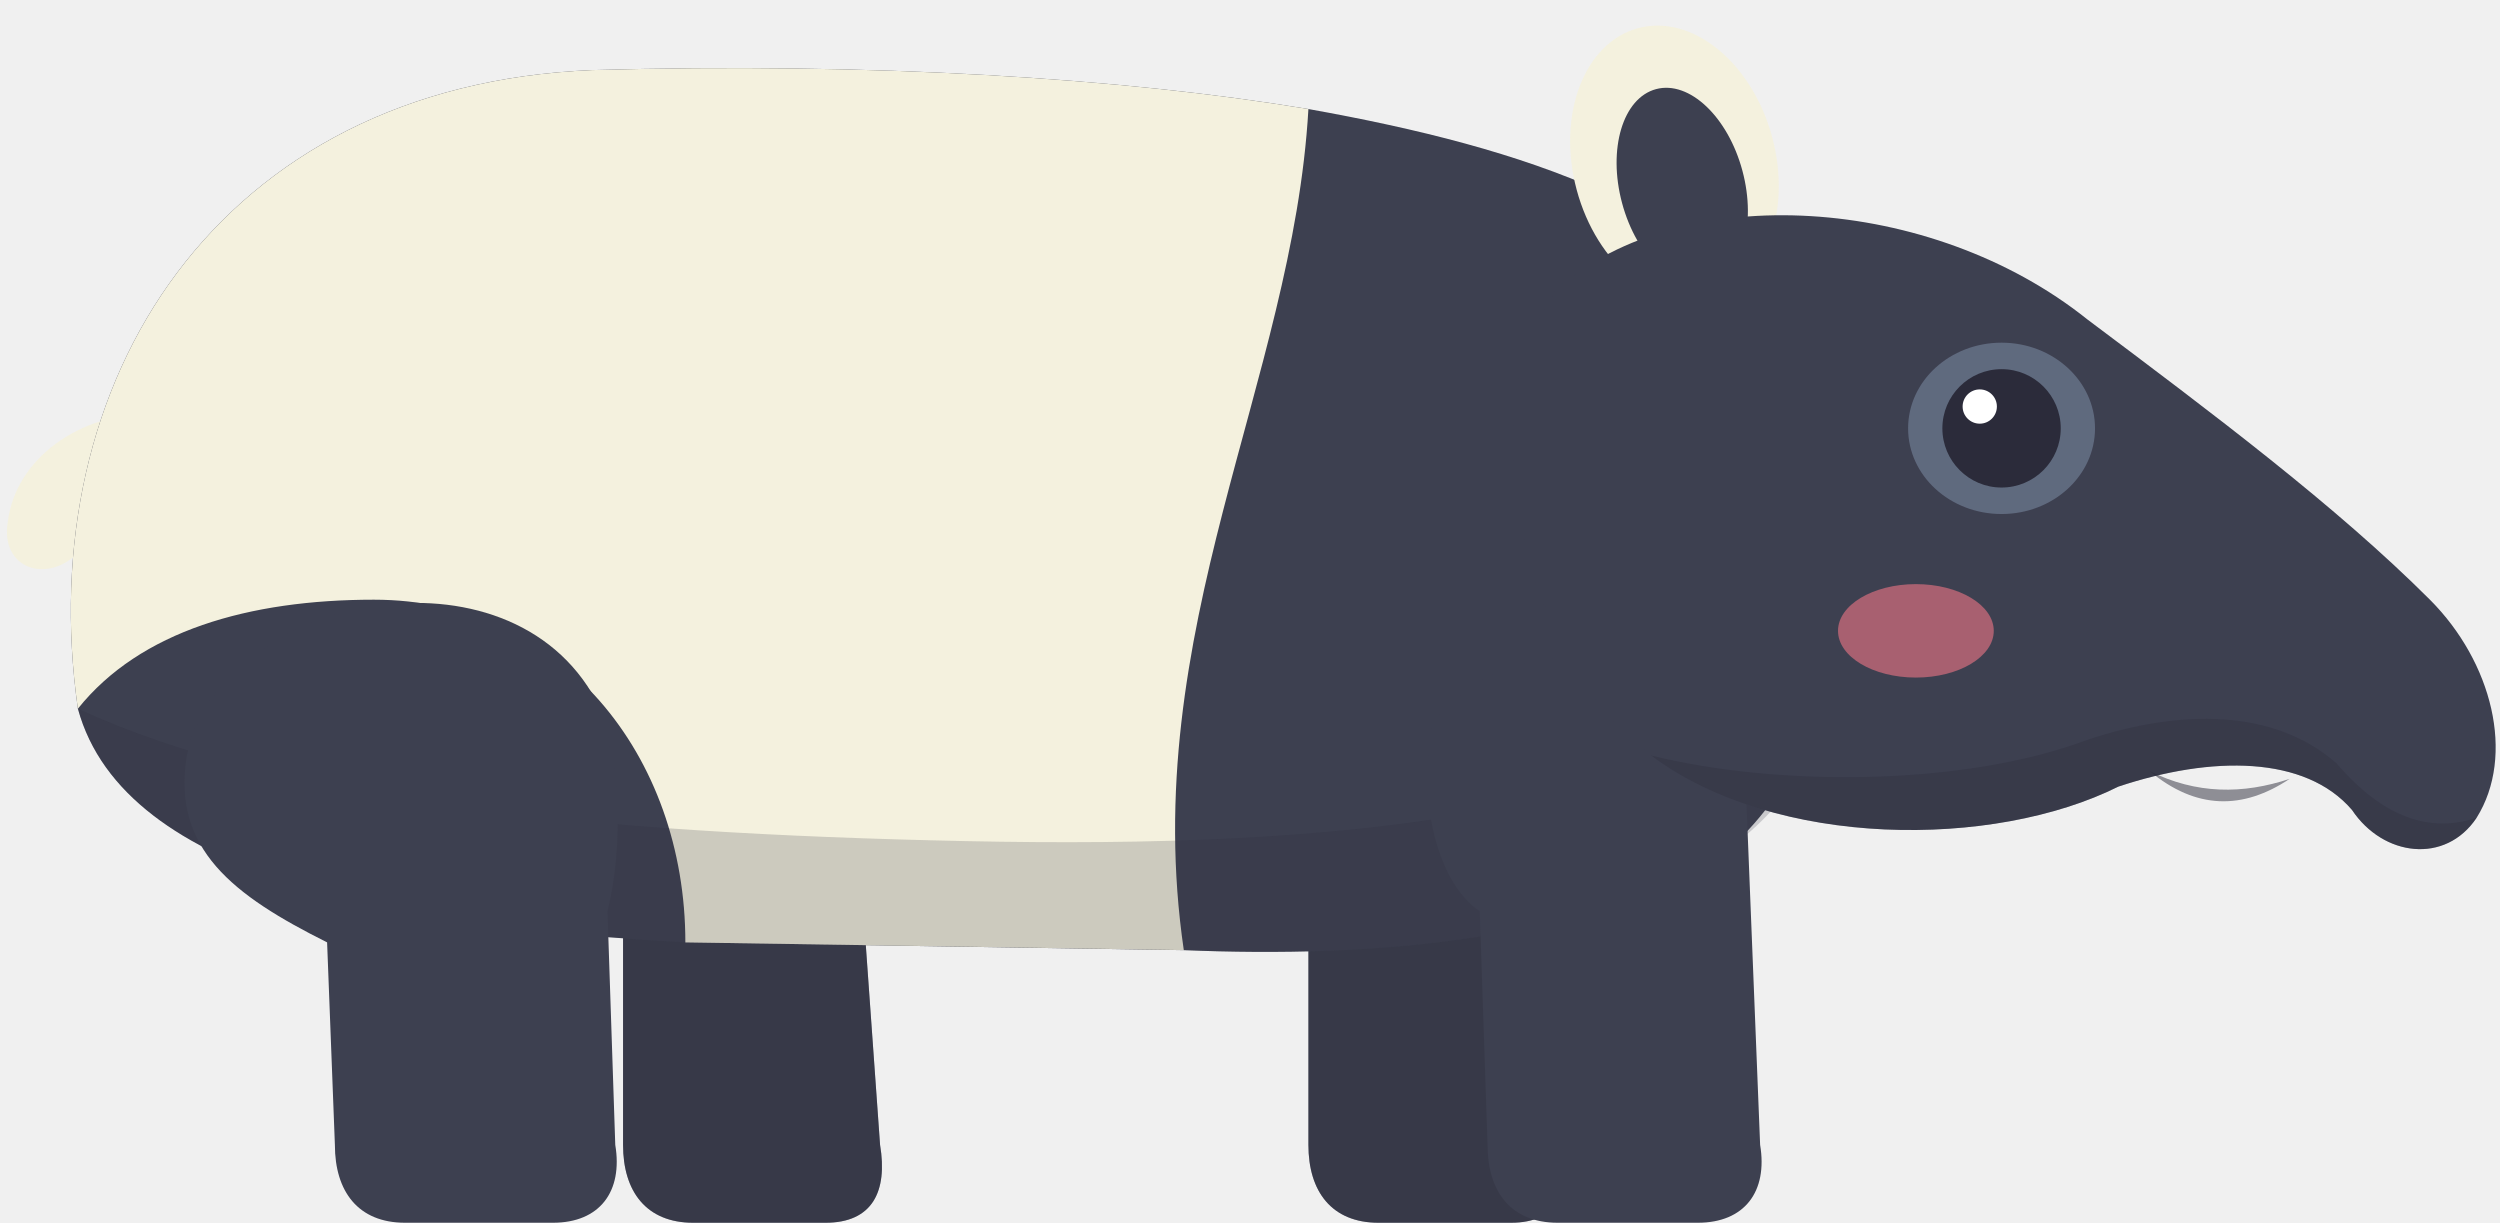
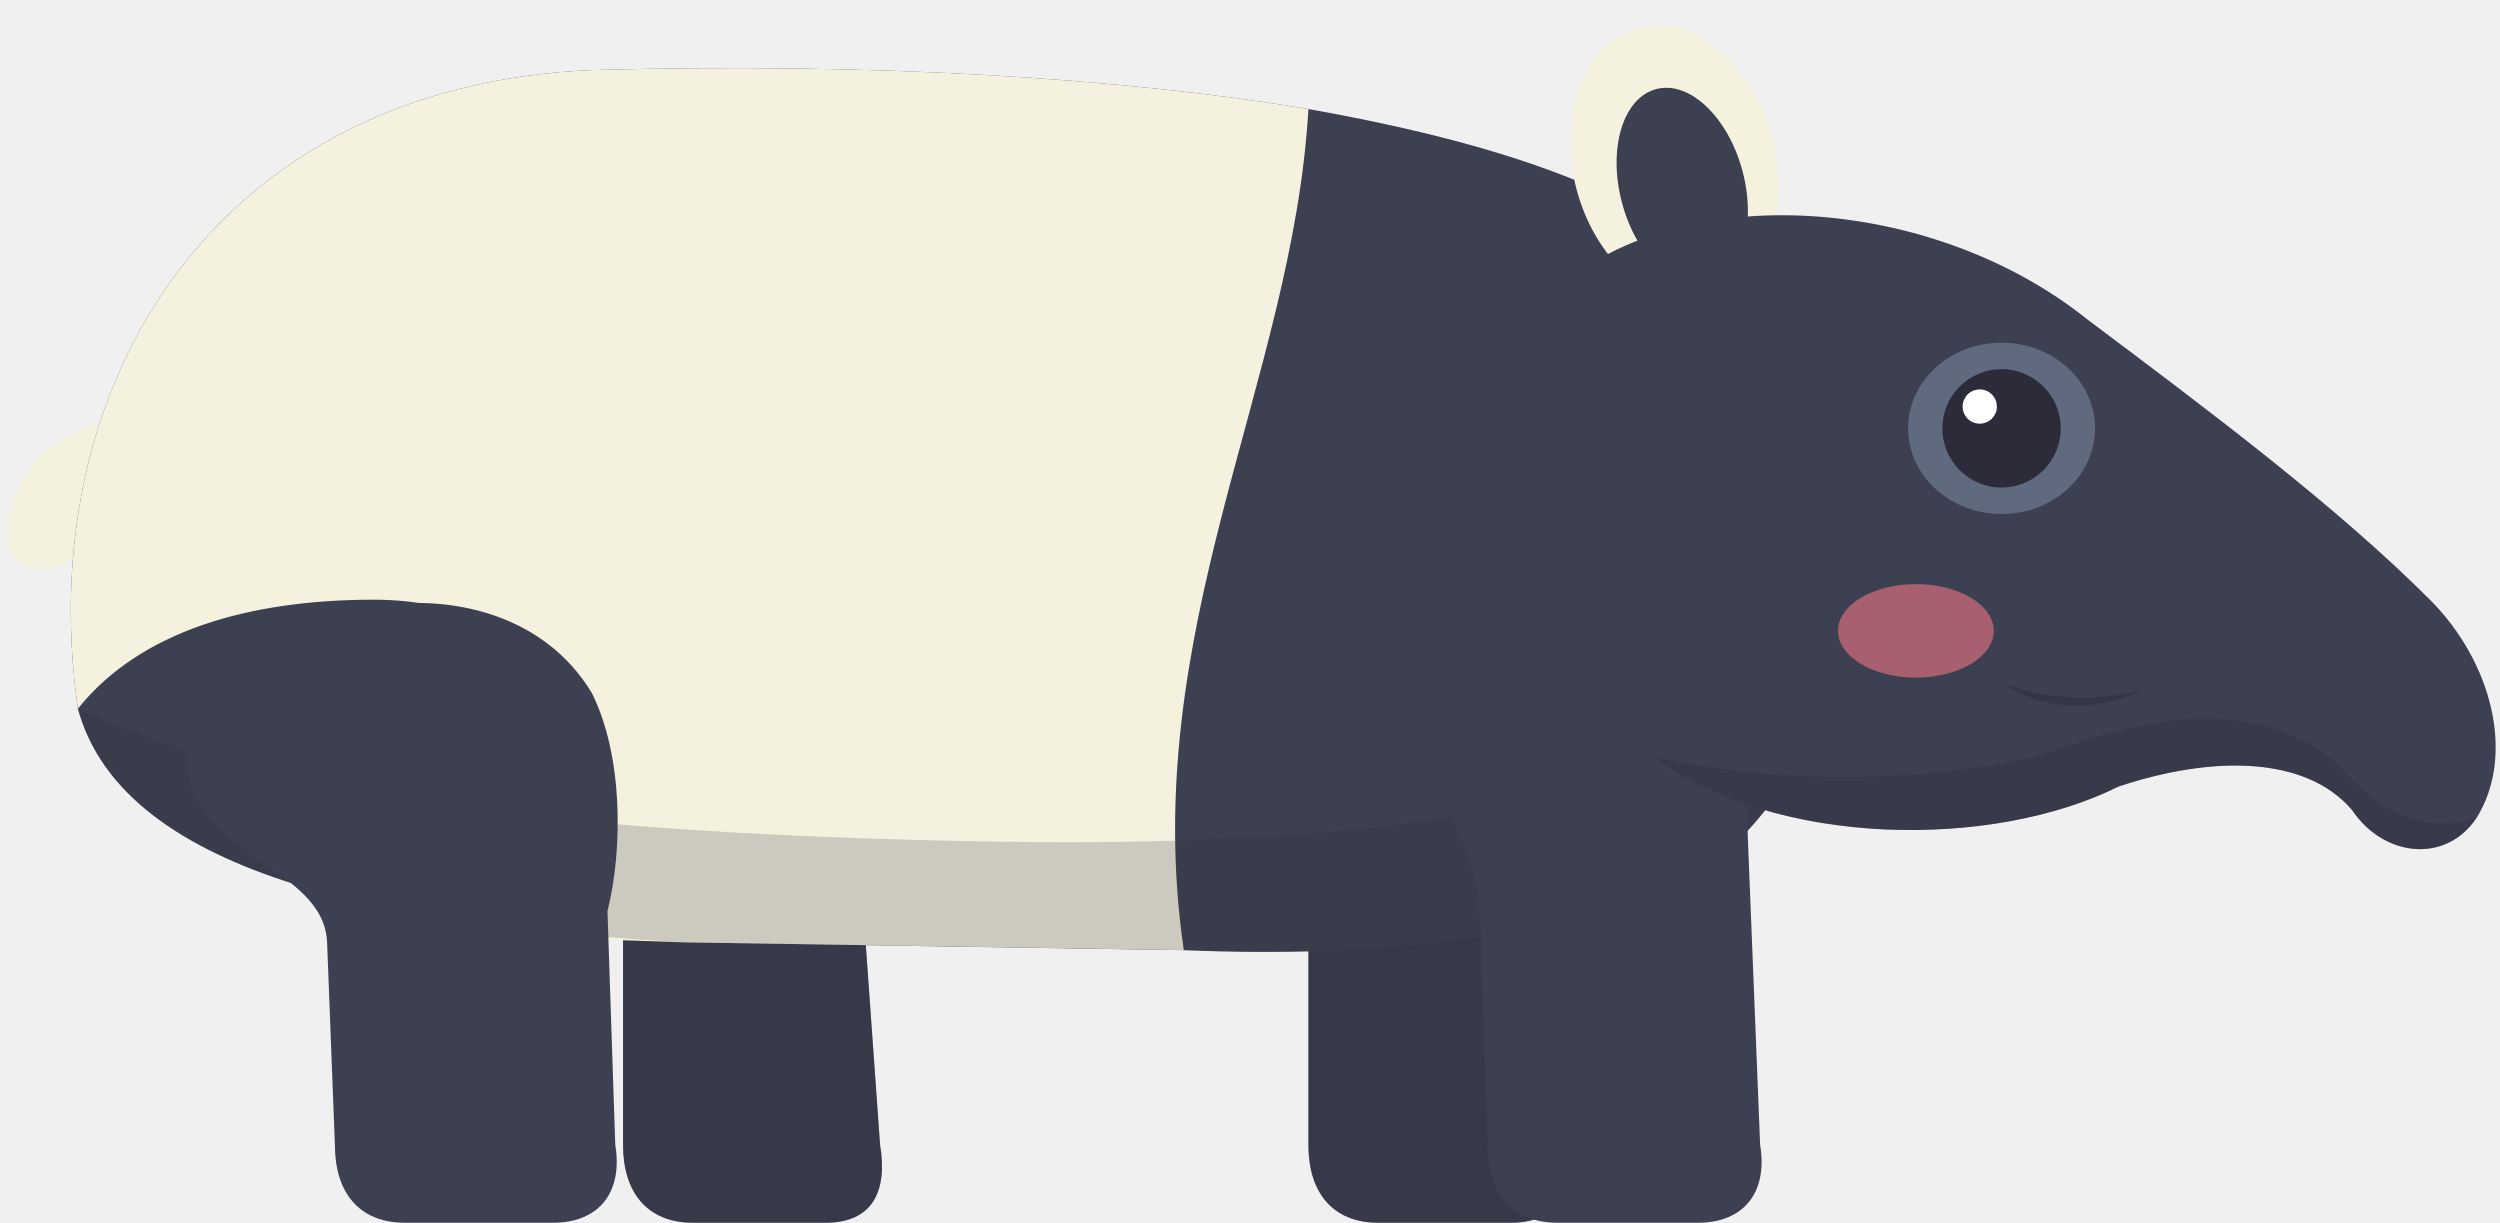
<svg xmlns="http://www.w3.org/2000/svg" viewBox="18 31.5 160.5 78.5">
  <path d="M58 86 L58 105 C58 108 59.5 110 62.5 110 L71 110 C74 110 75 108 74.5 105 L73 84 Z" fill="#3d4050" />
  <path d="M102 86 L102 105 C102 108 103.5 110 106.5 110 L115 110 C118 110 119 108 118.5 105 L117 84 Z" fill="#3d4050" />
  <path d="M58 86 L58 105 C58 108 59.5 110 62.5 110 L71 110 C74 110 75 108 74.5 105 L73 84 Z M102 86 L102 105 C102 108 103.5 110 106.5 110 L115 110 C118 110 119 108 118.5 105 L117 84 Z" fill="#2b2b3a" opacity="0.35" />
  <g class="part-tail" style="transform-box: fill-box; transform-origin: 100% 50%">
    <path d="M28 58 C 23 58, 19 61, 18.5 65 C 18 68, 21 69, 23 67 C 25 65, 27 64, 30 64 Z" fill="#f4f1de" />
  </g>
  <path d="M23 77 C 20 56, 32 37, 56 36 C 74 35.5, 90 36.5, 102 38.5 C 116 41, 128 45, 133 54 C 138 62, 138 78, 129 86 C 120 92, 106 93, 94 92.5 L 62 92 C 44 91, 26 88, 23 77 Z" fill="#3d4050" />
-   <path d="M23 77 C 20 56, 32 37, 56 36 C 74 35.5, 90 36.5, 102 38.5 C 101 56, 91 72, 94 92.5 L 62 92 C 62 80, 54 70, 42 70 C 34 70, 27 72, 23 77 Z" fill="#f4f1de" />
-   <path d="M23 77 C 26 88, 44 91, 62 92 L 94 92.5 C 106 93, 120 92, 129 86 C 133 83, 135.5 79, 136.5 74 C 124 84, 104 86, 80 85.5 C 56 85, 36 83, 23 77 Z" fill="#2b2b3a" opacity="0.2" />
-   <path d="M30 80 C 32 70, 50 66, 56 76 C 58 80, 58 86, 57 90 L 57.5 105 C 58 108, 56.5 110, 53.5 110 L 44 110 C 41 110, 39.5 108, 39.5 105 L 39 92 C 33 89, 29 86, 30 80 Z" fill="#3d4050" />
-   <path d="M110 78 C 114 72, 126 72, 130 80 L 131 105 C 131.5 108, 130 110, 127 110 L 118 110 C 115 110, 113.5 108, 113.5 105 L 113 90 C 110 88, 109 82, 110 78 Z" fill="#3d4050" />
+   <path d="M23 77 C 20 56, 32 37, 56 36 C 74 35.5, 90 36.5, 102 38.5 C 101 56, 91 72, 94 92.5 L 62 92 L 56 91.8 C 57 80, 54 70, 42 70 C 34 70, 27 72, 23 77 Z" fill="#f4f1de" />
+   <path d="M23 77 C 26 88, 44 91, 62 92 L 94 92.5 C 106 93, 120 92, 129 86 C 132.42 82.96, 134.54 78.76, 135.58 74.29 C 124 84, 104 86, 80 85.5 C 56 85, 36 83, 23 77 Z" fill="#2b2b3a" opacity="0.2" />
+   <path d="M30 80 C 32 70, 50 66, 56 76 C 58 80, 58 86, 57 90 L 57.5 105 C 58 108, 56.5 110, 53.5 110 L 44 110 C 41 110, 39.5 108, 39.5 105 L 39 92 C 38.8 87, 30 86.5, 30 80 Z" fill="#3d4050" />
+   <path d="M110 78 C 114 72, 126 72, 130 80 L 131 105 C 131.5 108, 130 110, 127 110 L 118 110 C 115 110, 113.5 108, 113.5 105 L 113 90 C 112.8 86, 110 83, 110 78 Z" fill="#3d4050" />
  <g class="part-ears" style="transform-box: fill-box; transform-origin: 50% 100%">
    <ellipse cx="125.5" cy="42" rx="6.5" ry="9" transform="rotate(-15 125.5 42)" fill="#f4f1de" />
    <ellipse cx="126" cy="43.5" rx="4" ry="6.5" transform="rotate(-15 126 43.5)" fill="#3d4050" />
  </g>
  <path d="M118 50 C 126 43, 142 44, 152 52 C 160 58, 168 64, 174 70 C 178 74, 179.5 80, 177 84 C 175 87, 171 86.5, 169 83.5 C 166 80, 160 80, 154 82 C 146 86, 132 86, 124 80 C 116 74, 112 58, 118 50 Z" fill="#3d4050" />
  <path d="M124 80 C 132 86, 146 86, 154 82 C 160 80, 166 80, 169 83.5 C 171 86.5, 175 87, 177 84 C 174 85, 171 84, 168 80.5 C 164 77, 158 77, 152 79 C 144 82, 132 82, 124 80 Z" fill="#2b2b3a" opacity="0.3" />
  <ellipse cx="146.5" cy="59" rx="6" ry="5.5" fill="#68748a" opacity="0.8" />
  <circle cx="146.5" cy="59" r="3.8" fill="#2b2b3a" />
  <circle cx="145.1" cy="57.6" r="1.1" fill="#ffffff" />
  <ellipse cx="141" cy="72" rx="5" ry="3" fill="#ff7a8a" opacity="0.55" />
-   <path d="M156 81 C 159 82.5, 162 82.5, 165 81.5 C 162 83.5, 159 83.5, 156 81 Z" fill="#2b2b3a" opacity="0.5" />
+   <path d="M146.5 75.3 C 149 77.1, 152.5 77.3, 155.5 75.8 C 152.5 76.6, 149 76.4, 146.5 75.3 Z" fill="#2b2b3a" opacity="0.5" />
</svg>
